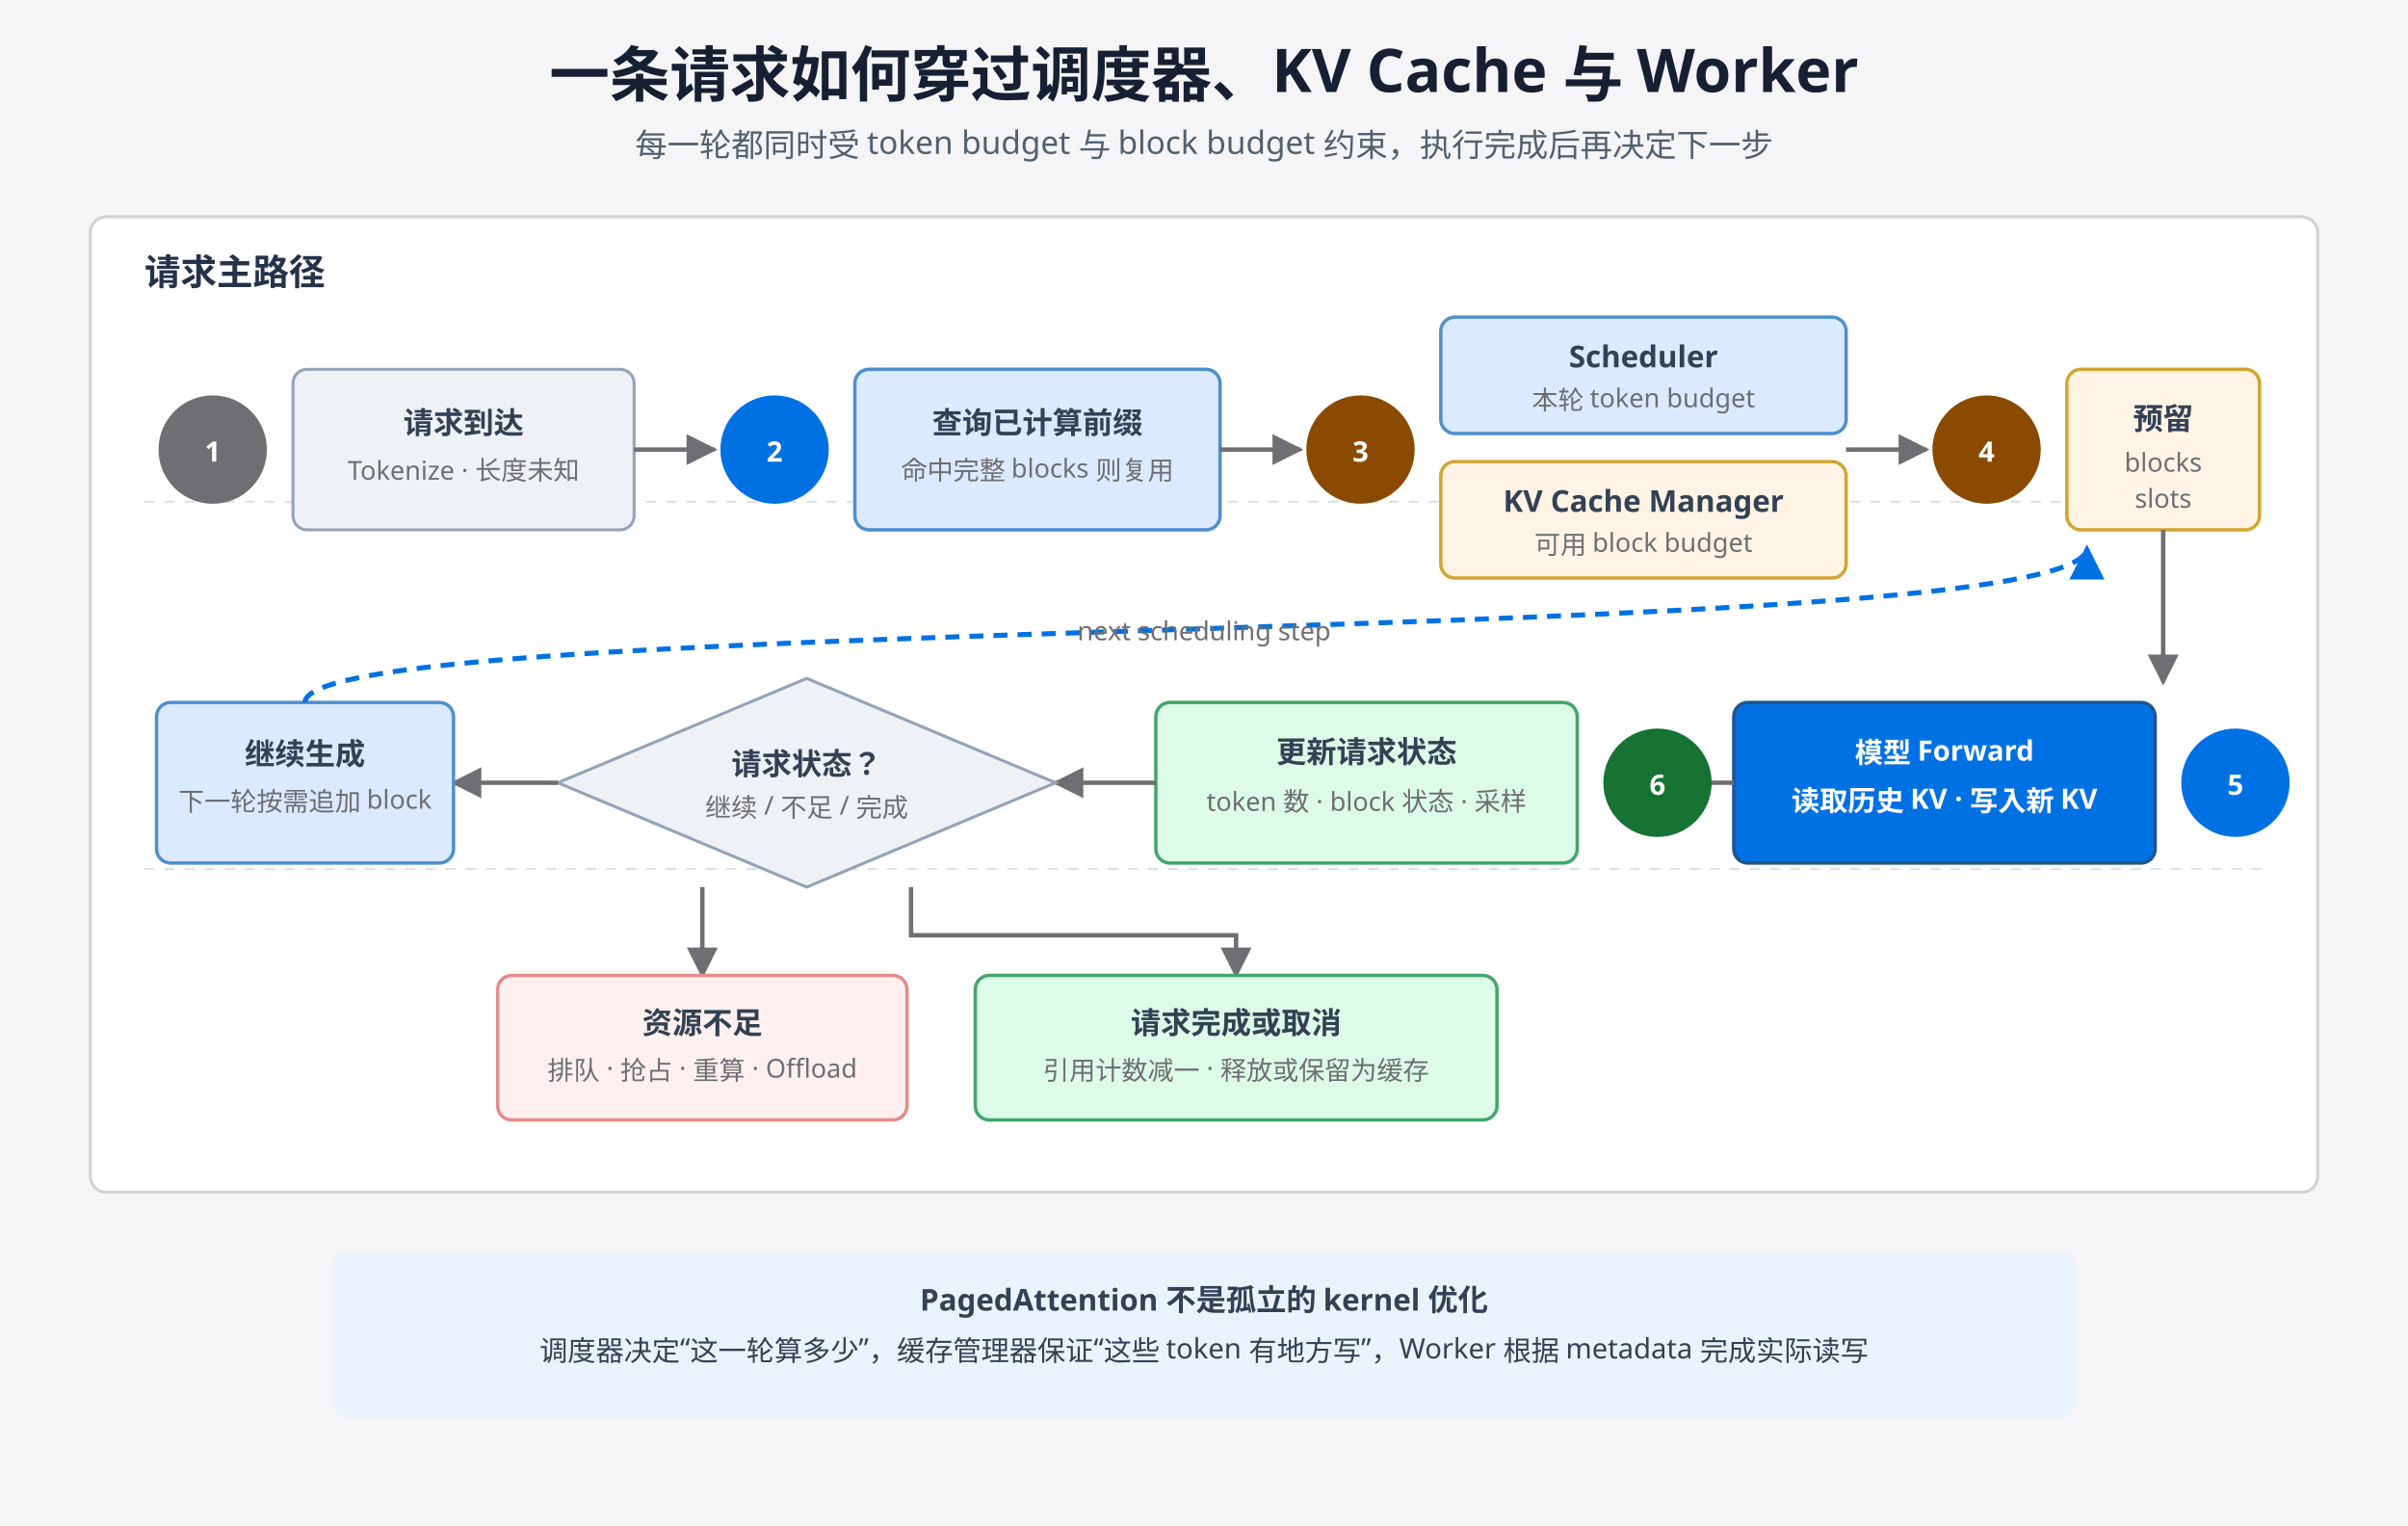
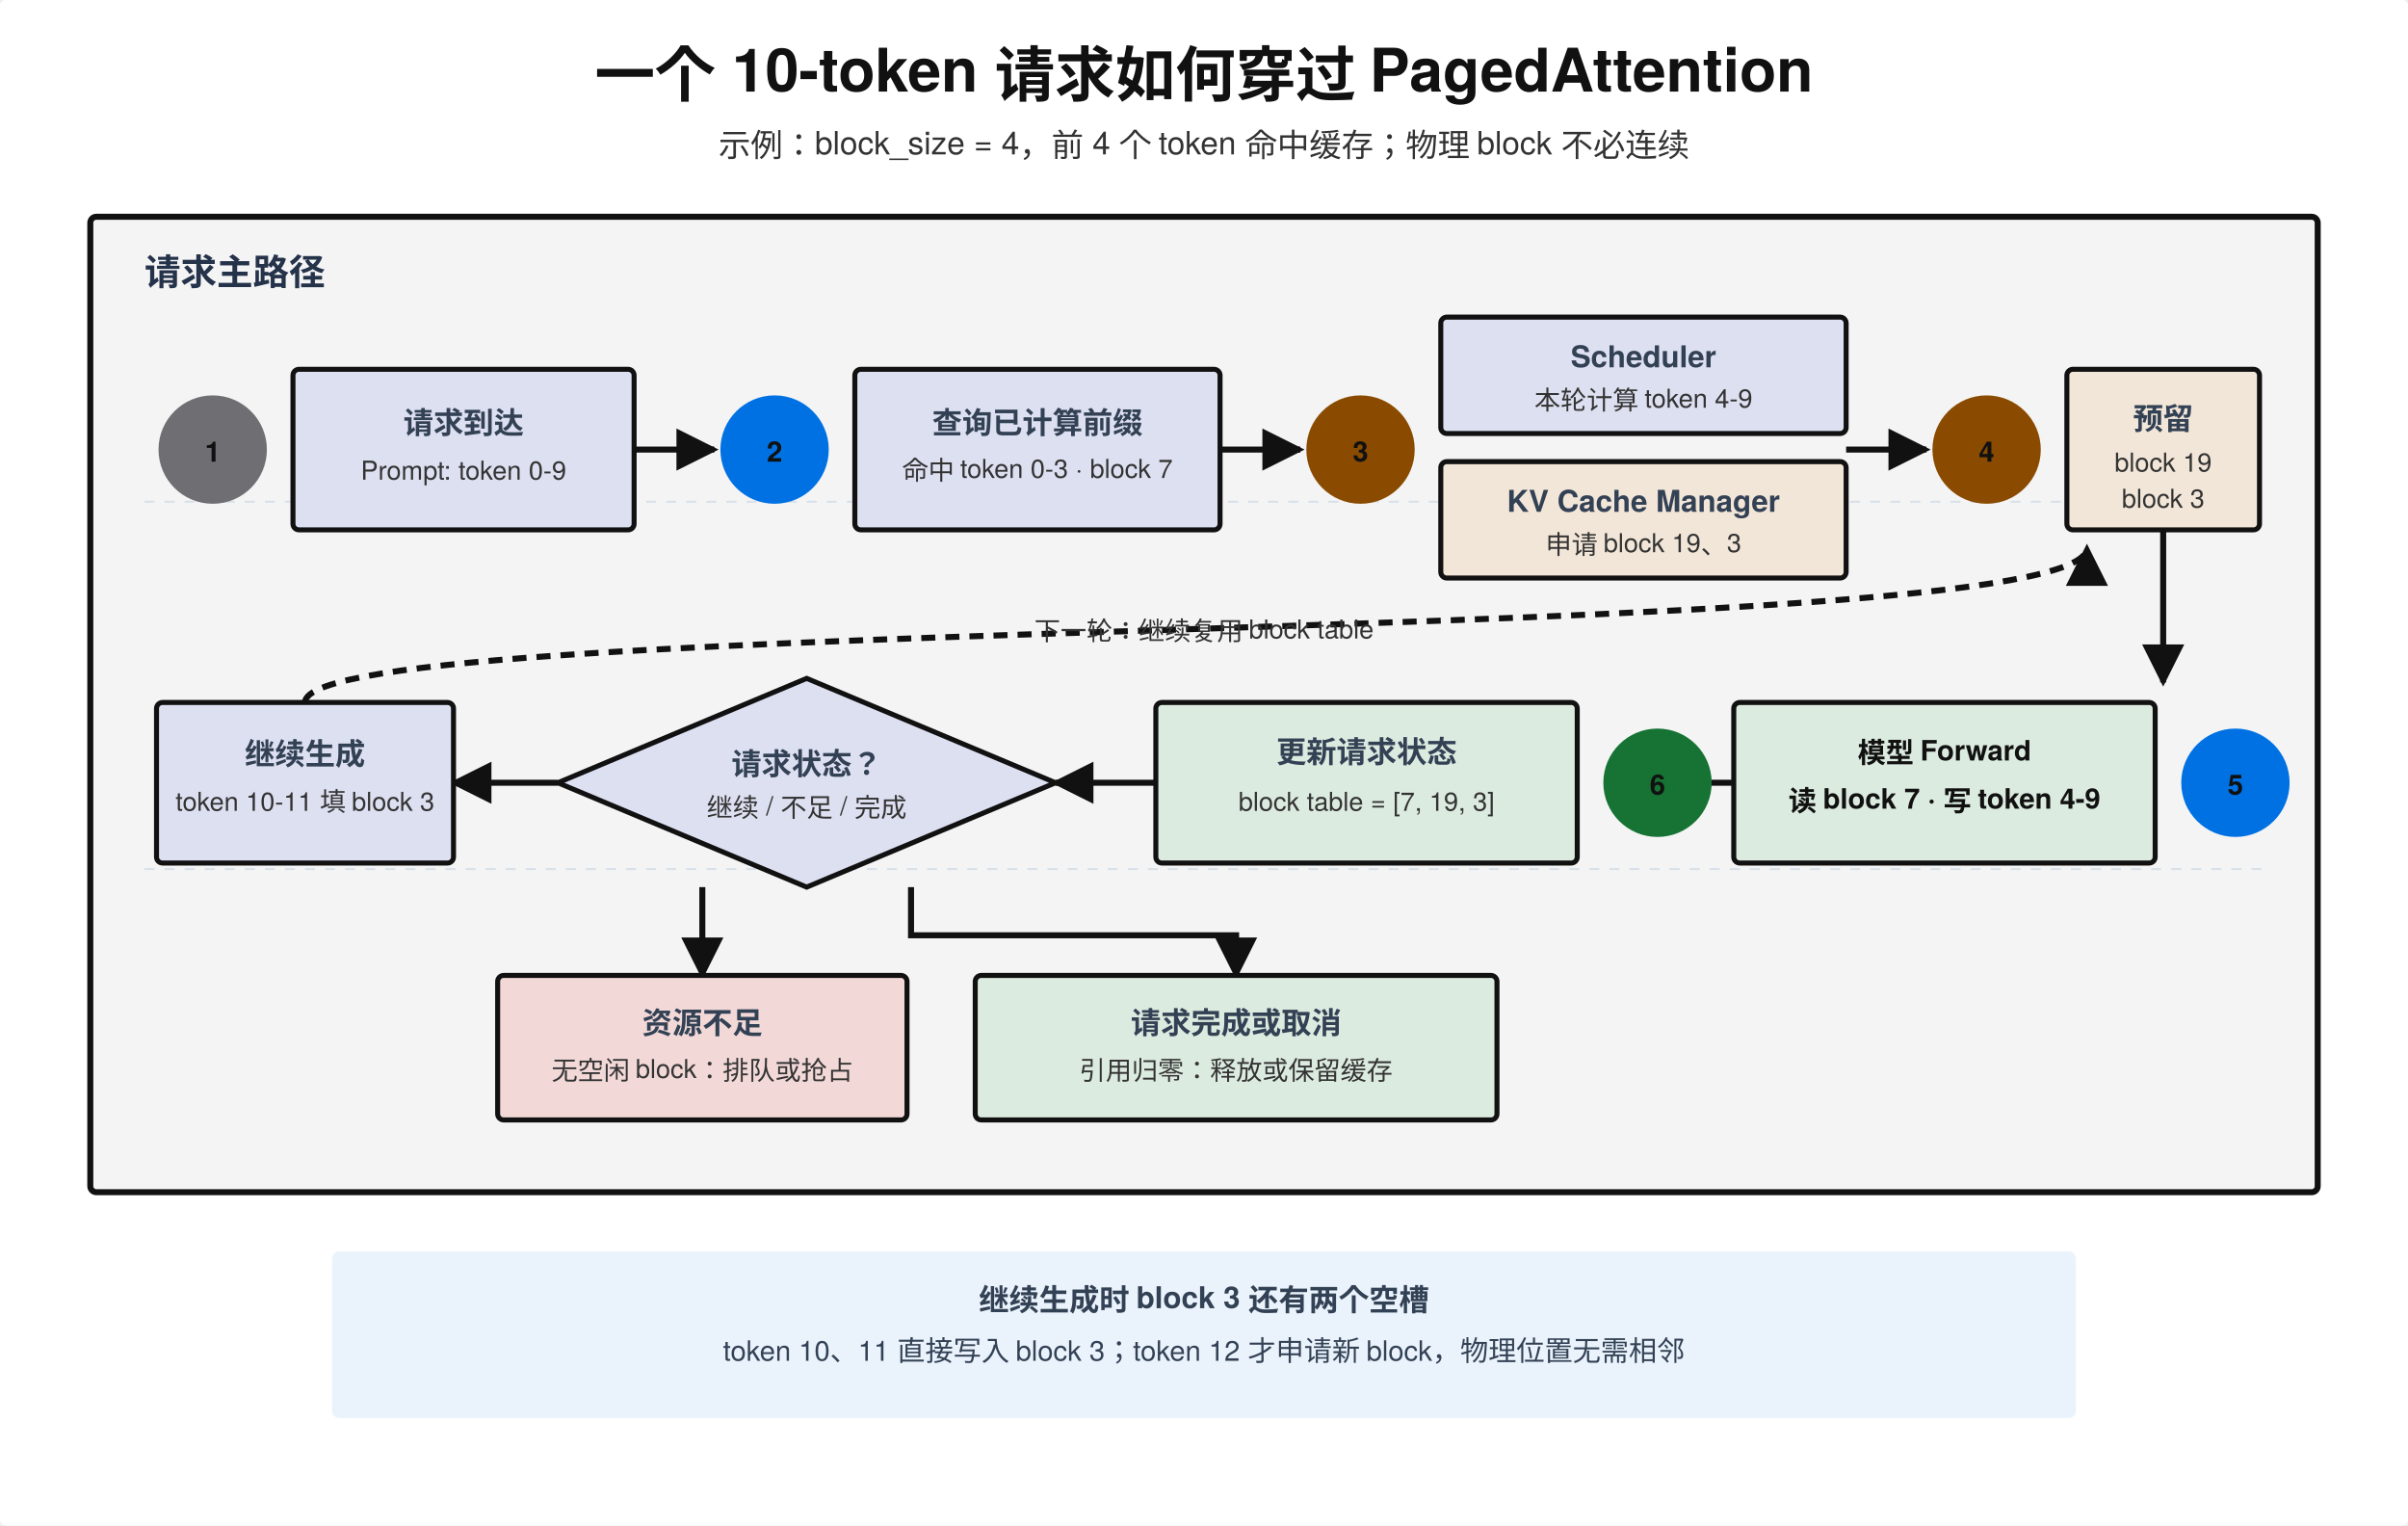
<svg xmlns="http://www.w3.org/2000/svg" width="1200" height="760" viewBox="0 0 1200 760" role="img" aria-labelledby="title desc">
  <defs>
    <marker id="arrow" viewBox="0 0 10 10" refX="9" refY="5" markerWidth="7" markerHeight="7" orient="auto">
      <path d="M0 0 L10 5 L0 10 Z" fill="#6E6E73" />
    </marker>
    <marker id="arrowBlue" viewBox="0 0 10 10" refX="9" refY="5" markerWidth="7" markerHeight="7" orient="auto">
      <path d="M0 0 L10 5 L0 10 Z" fill="#0071E3" />
    </marker>
    <style>
      text { font-family: Avenir Next, Segoe UI, sans-serif; letter-spacing: 0; }
      .title { font-size: 30px; font-weight: 700; fill: #172033; }
      .subtitle { font-size: 16px; fill: #526070; }
      .heading { font-size: 18px; font-weight: 700; fill: #24324a; }
      .label { font-size: 15px; font-weight: 700; fill: #334155; }
      .body { font-size: 14px; fill: #334155; }
      .small { font-size: 13px; fill: #6E6E73; }
      .inverse { font-size: 14px; font-weight: 700; fill: #ffffff; }
      .panel { fill: #ffffff; stroke: #D2D2D7; stroke-width: 1.5; }
      .input { fill: #eef2f7; stroke: #94a3b8; stroke-width: 1.5; }
      .schedule { fill: #dbeafe; stroke: #4f8fce; stroke-width: 1.7; }
      .cache { fill: #FFF4E5; stroke: #d2a532; stroke-width: 1.7; }
      .worker { fill: #0071E3; stroke: #1f548c; stroke-width: 1.7; }
      .state { fill: #dcfce7; stroke: #43a56c; stroke-width: 1.7; }
      .warning { fill: #FFF0EF; stroke: #e58b8b; stroke-width: 1.7; }
      .arrow { fill: none; stroke: #6E6E73; stroke-width: 2.2; marker-end: url(#arrow); }
      .loop { fill: none; stroke: #0071E3; stroke-width: 2.5; stroke-dasharray: 7 5; marker-end: url(#arrowBlue); }
      .guide { stroke: #d8e0e9; stroke-width: 1; stroke-dasharray: 5 5; }
    </style>
  </defs>
  <rect width="100%" height="100%" fill="#F5F5F7" />
  <rect width="1200" height="760" fill="#F5F5F7" />
-   <text x="600" y="48" text-anchor="middle" class="title">一条请求如何穿过调度器、KV Cache 与 Worker</text>
-   <text x="600" y="78" text-anchor="middle" class="subtitle">每一轮都同时受 token budget 与 block budget
-         约束，执行完成后再决定下一步</text>
+   <text x="600" y="48" text-anchor="middle" class="title">一个 10-token 请求如何穿过 PagedAttention</text>
+   <text x="600" y="78" text-anchor="middle" class="subtitle">示例：block_size = 4，前 4 个 token 命中缓存；物理
+         block 不必连续</text>
  <rect x="45" y="108" width="1110" height="486" rx="8" class="panel" />
  <text x="72" y="142" class="heading">请求主路径</text>
  <line x1="72" y1="250" x2="1128" y2="250" class="guide" />
  <line x1="72" y1="433" x2="1128" y2="433" class="guide" />
  <g transform="translate(76 174)">
    <circle cx="30" cy="50" r="27" fill="#6E6E73" />
    <text x="30" y="56" text-anchor="middle" class="inverse">1</text>
    <rect x="70" y="10" width="170" height="80" rx="7" class="input" />
    <text x="155" y="42" text-anchor="middle" class="label">请求到达</text>
-     <text x="155" y="65" text-anchor="middle" class="small">Tokenize · 长度未知</text>
+     <text x="155" y="65" text-anchor="middle" class="small">Prompt: token 0-9</text>
  </g>
  <path d="M316 224 H356" class="arrow" />
  <g transform="translate(356 174)">
    <circle cx="30" cy="50" r="27" fill="#0071E3" />
    <text x="30" y="56" text-anchor="middle" class="inverse">2</text>
    <rect x="70" y="10" width="182" height="80" rx="7" class="schedule" />
    <text x="161" y="42" text-anchor="middle" class="label">查询已计算前缀</text>
-     <text x="161" y="65" text-anchor="middle" class="small">命中完整 blocks 则复用</text>
+     <text x="161" y="65" text-anchor="middle" class="small">命中 token 0-3 · block 7</text>
  </g>
  <path d="M608 224 H648" class="arrow" />
  <g transform="translate(648 158)">
    <circle cx="30" cy="66" r="27" fill="#8A4B00" />
    <text x="30" y="72" text-anchor="middle" class="inverse">3</text>
    <rect x="70" y="0" width="202" height="58" rx="7" class="schedule" />
    <text x="171" y="25" text-anchor="middle" class="label">Scheduler</text>
-     <text x="171" y="46" text-anchor="middle" class="small">本轮 token budget</text>
+     <text x="171" y="46" text-anchor="middle" class="small">本轮计算 token 4-9</text>
    <rect x="70" y="72" width="202" height="58" rx="7" class="cache" />
    <text x="171" y="97" text-anchor="middle" class="label">KV Cache Manager</text>
-     <text x="171" y="118" text-anchor="middle" class="small">可用 block budget</text>
+     <text x="171" y="118" text-anchor="middle" class="small">申请 block 19、3</text>
  </g>
  <path d="M920 224 H960" class="arrow" />
  <g transform="translate(960 174)">
    <circle cx="30" cy="50" r="27" fill="#8A4B00" />
    <text x="30" y="56" text-anchor="middle" class="inverse">4</text>
    <rect x="70" y="10" width="96" height="80" rx="7" class="cache" />
    <text x="118" y="40" text-anchor="middle" class="label">预留</text>
-     <text x="118" y="61" text-anchor="middle" class="small">blocks</text>
-     <text x="118" y="79" text-anchor="middle" class="small">slots</text>
+     <text x="118" y="61" text-anchor="middle" class="small">block 19</text>
+     <text x="118" y="79" text-anchor="middle" class="small">block 3</text>
  </g>
  <path d="M1078 264 V340" class="arrow" />
  <g transform="translate(864 340)">
    <circle cx="250" cy="50" r="27" fill="#0071E3" />
    <text x="250" y="56" text-anchor="middle" class="inverse">5</text>
    <rect x="0" y="10" width="210" height="80" rx="7" class="worker" />
    <text x="105" y="40" text-anchor="middle" class="inverse">模型 Forward</text>
-     <text x="105" y="64" text-anchor="middle" class="inverse">读取历史 KV · 写入新 KV</text>
+     <text x="105" y="64" text-anchor="middle" class="inverse">读 block 7 · 写 token 4-9</text>
  </g>
  <path d="M864 390 H816" class="arrow" />
  <g transform="translate(576 340)">
    <circle cx="250" cy="50" r="27" fill="#167333" />
    <text x="250" y="56" text-anchor="middle" class="inverse">6</text>
    <rect x="0" y="10" width="210" height="80" rx="7" class="state" />
    <text x="105" y="40" text-anchor="middle" class="label">更新请求状态</text>
-     <text x="105" y="64" text-anchor="middle" class="small">token 数 · block 状态 · 采样</text>
+     <text x="105" y="64" text-anchor="middle" class="small">block table = [7, 19, 3]</text>
  </g>
  <path d="M576 390 H526" class="arrow" />
  <g transform="translate(278 338)">
    <polygon points="124,0 248,52 124,104 0,52" class="input" />
    <text x="124" y="48" text-anchor="middle" class="label">请求状态？</text>
    <text x="124" y="69" text-anchor="middle" class="small">继续 / 不足 / 完成</text>
  </g>
  <path d="M278 390 H226" class="arrow" />
  <rect x="78" y="350" width="148" height="80" rx="7" class="schedule" />
  <text x="152" y="381" text-anchor="middle" class="label">继续生成</text>
-   <text x="152" y="404" text-anchor="middle" class="small">下一轮按需追加 block</text>
+   <text x="152" y="404" text-anchor="middle" class="small">token 10-11 填 block 3</text>
  <path d="M152 350 C152 304 1040 324 1040 273" class="loop" />
-   <text x="600" y="319" text-anchor="middle" class="small">next scheduling step</text>
+   <text x="600" y="319" text-anchor="middle" class="small">下一轮：继续复用 block table</text>
  <path d="M350 442 V486" class="arrow" />
  <rect x="248" y="486" width="204" height="72" rx="7" class="warning" />
  <text x="350" y="515" text-anchor="middle" class="label">资源不足</text>
-   <text x="350" y="538" text-anchor="middle" class="small">排队 · 抢占 · 重算 · Offload</text>
+   <text x="350" y="538" text-anchor="middle" class="small">无空闲 block：排队或抢占</text>
  <path d="M454 442 V466 H616 V486" class="arrow" />
  <rect x="486" y="486" width="260" height="72" rx="7" class="state" />
  <text x="616" y="515" text-anchor="middle" class="label">请求完成或取消</text>
-   <text x="616" y="538" text-anchor="middle" class="small">引用计数减一 · 释放或保留为缓存</text>
+   <text x="616" y="538" text-anchor="middle" class="small">引用归零：释放或保留缓存</text>
  <rect x="166" y="624" width="868" height="82" rx="7" fill="#EAF3FC" stroke="#EAF3FC" />
-   <text x="600" y="653" text-anchor="middle" class="label">PagedAttention 不是孤立的 kernel 优化</text>
-   <text x="600" y="678" text-anchor="middle" class="body">调度器决定“这一轮算多少”，缓存管理器保证“这些 token
-         有地方写”，Worker 根据 metadata 完成实际读写</text>
+   <text x="600" y="653" text-anchor="middle" class="label">继续生成时 block 3 还有两个空槽</text>
+   <text x="600" y="678" text-anchor="middle" class="body">token 10、11 直接写入 block 3；token 12 才申请新
+         block，物理位置无需相邻</text>
+   <style id="editorial-diagram-style">
+         text { font-family: Helvetica Neue, Segoe UI, sans-serif; letter-spacing: 0; }
+         .title { fill: #111111 !important; font-weight: 800 !important; }
+         .subtitle, .small { fill: #333333 !important; }
+         .inverse { fill: #111111 !important; }
+         rect { rx: 3px; }
+         .panel { fill: #F4F4F4 !important; stroke: #111111 !important; stroke-width: 3 !important; }
+         .input, .schedule { fill: #DDE0F1 !important; stroke: #111111 !important; stroke-width: 2.5 !important; }
+         .cache { fill: #F2E6D8 !important; stroke: #111111 !important; stroke-width: 2.5 !important; }
+         .worker, .state { fill: #DCEBDF !important; stroke: #111111 !important; stroke-width: 2.5 !important; }
+         .warning { fill: #F2D9D8 !important; stroke: #111111 !important; stroke-width: 2.5 !important; }
+         .arrow, .loop { stroke: #111111 !important; stroke-width: 3 !important; }
+         marker path { fill: #111111 !important; }
+         [fill="#F5F5F7" i] { fill: #FFFFFF !important; }
+     </style>
</svg>
